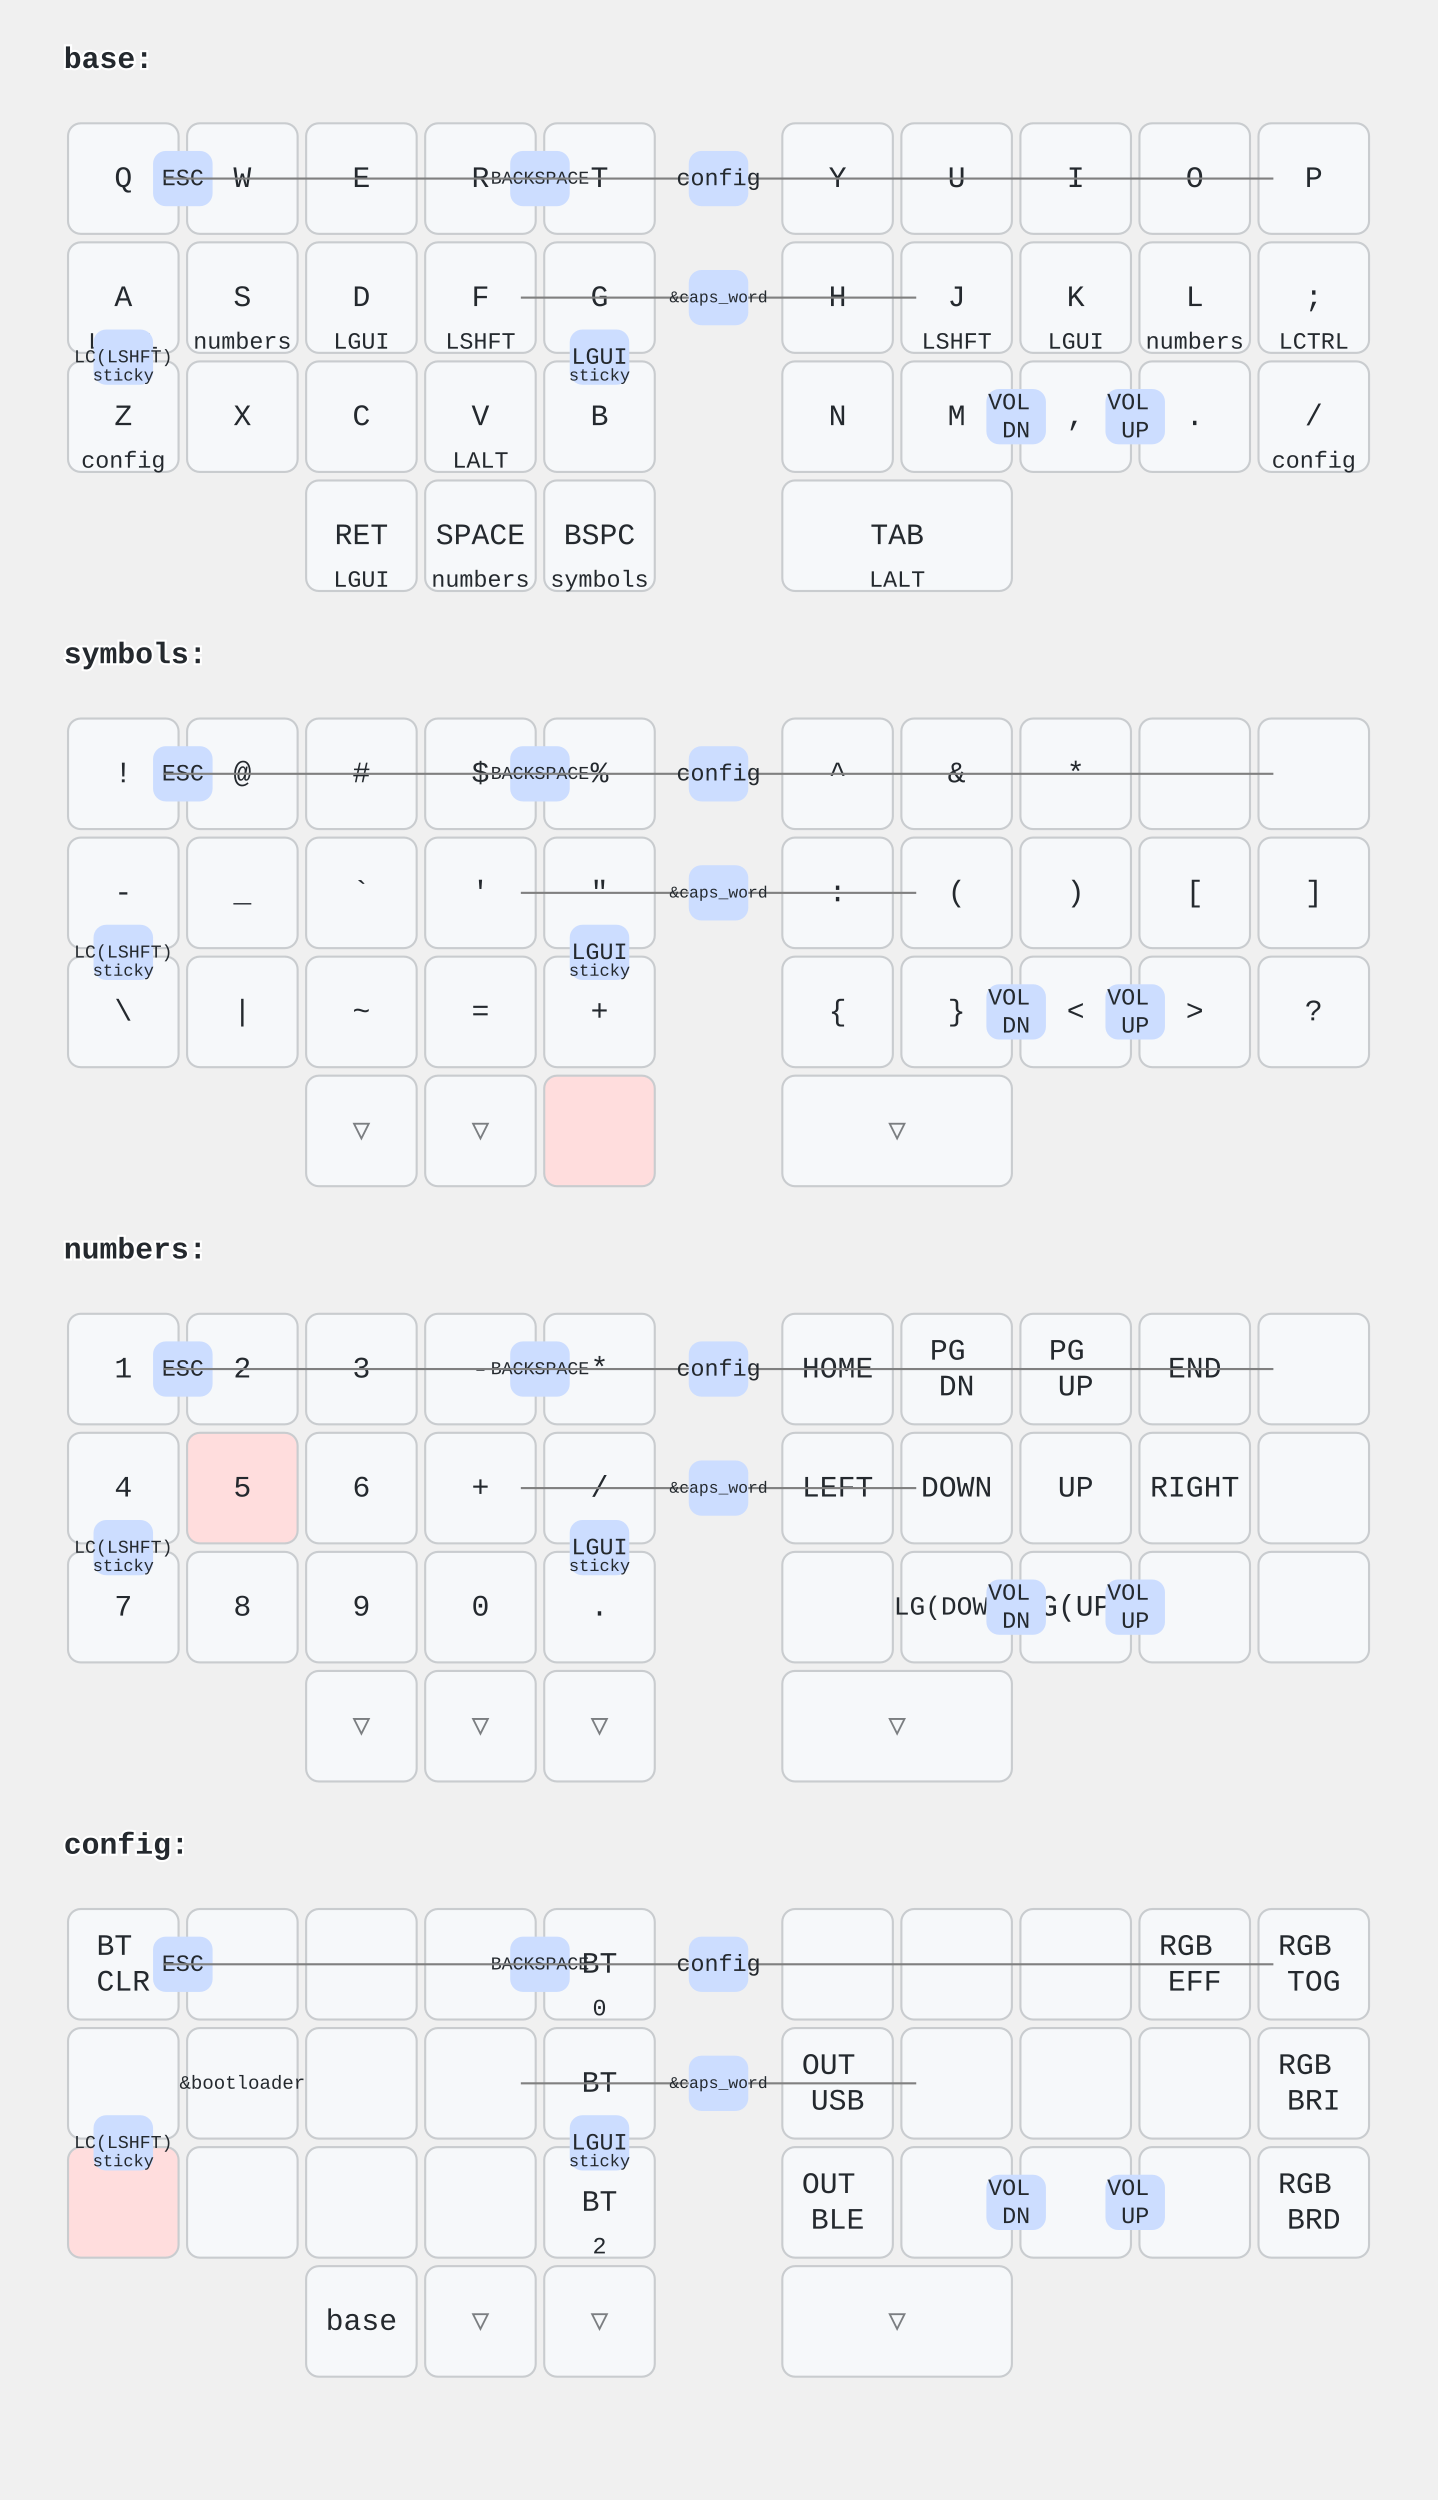
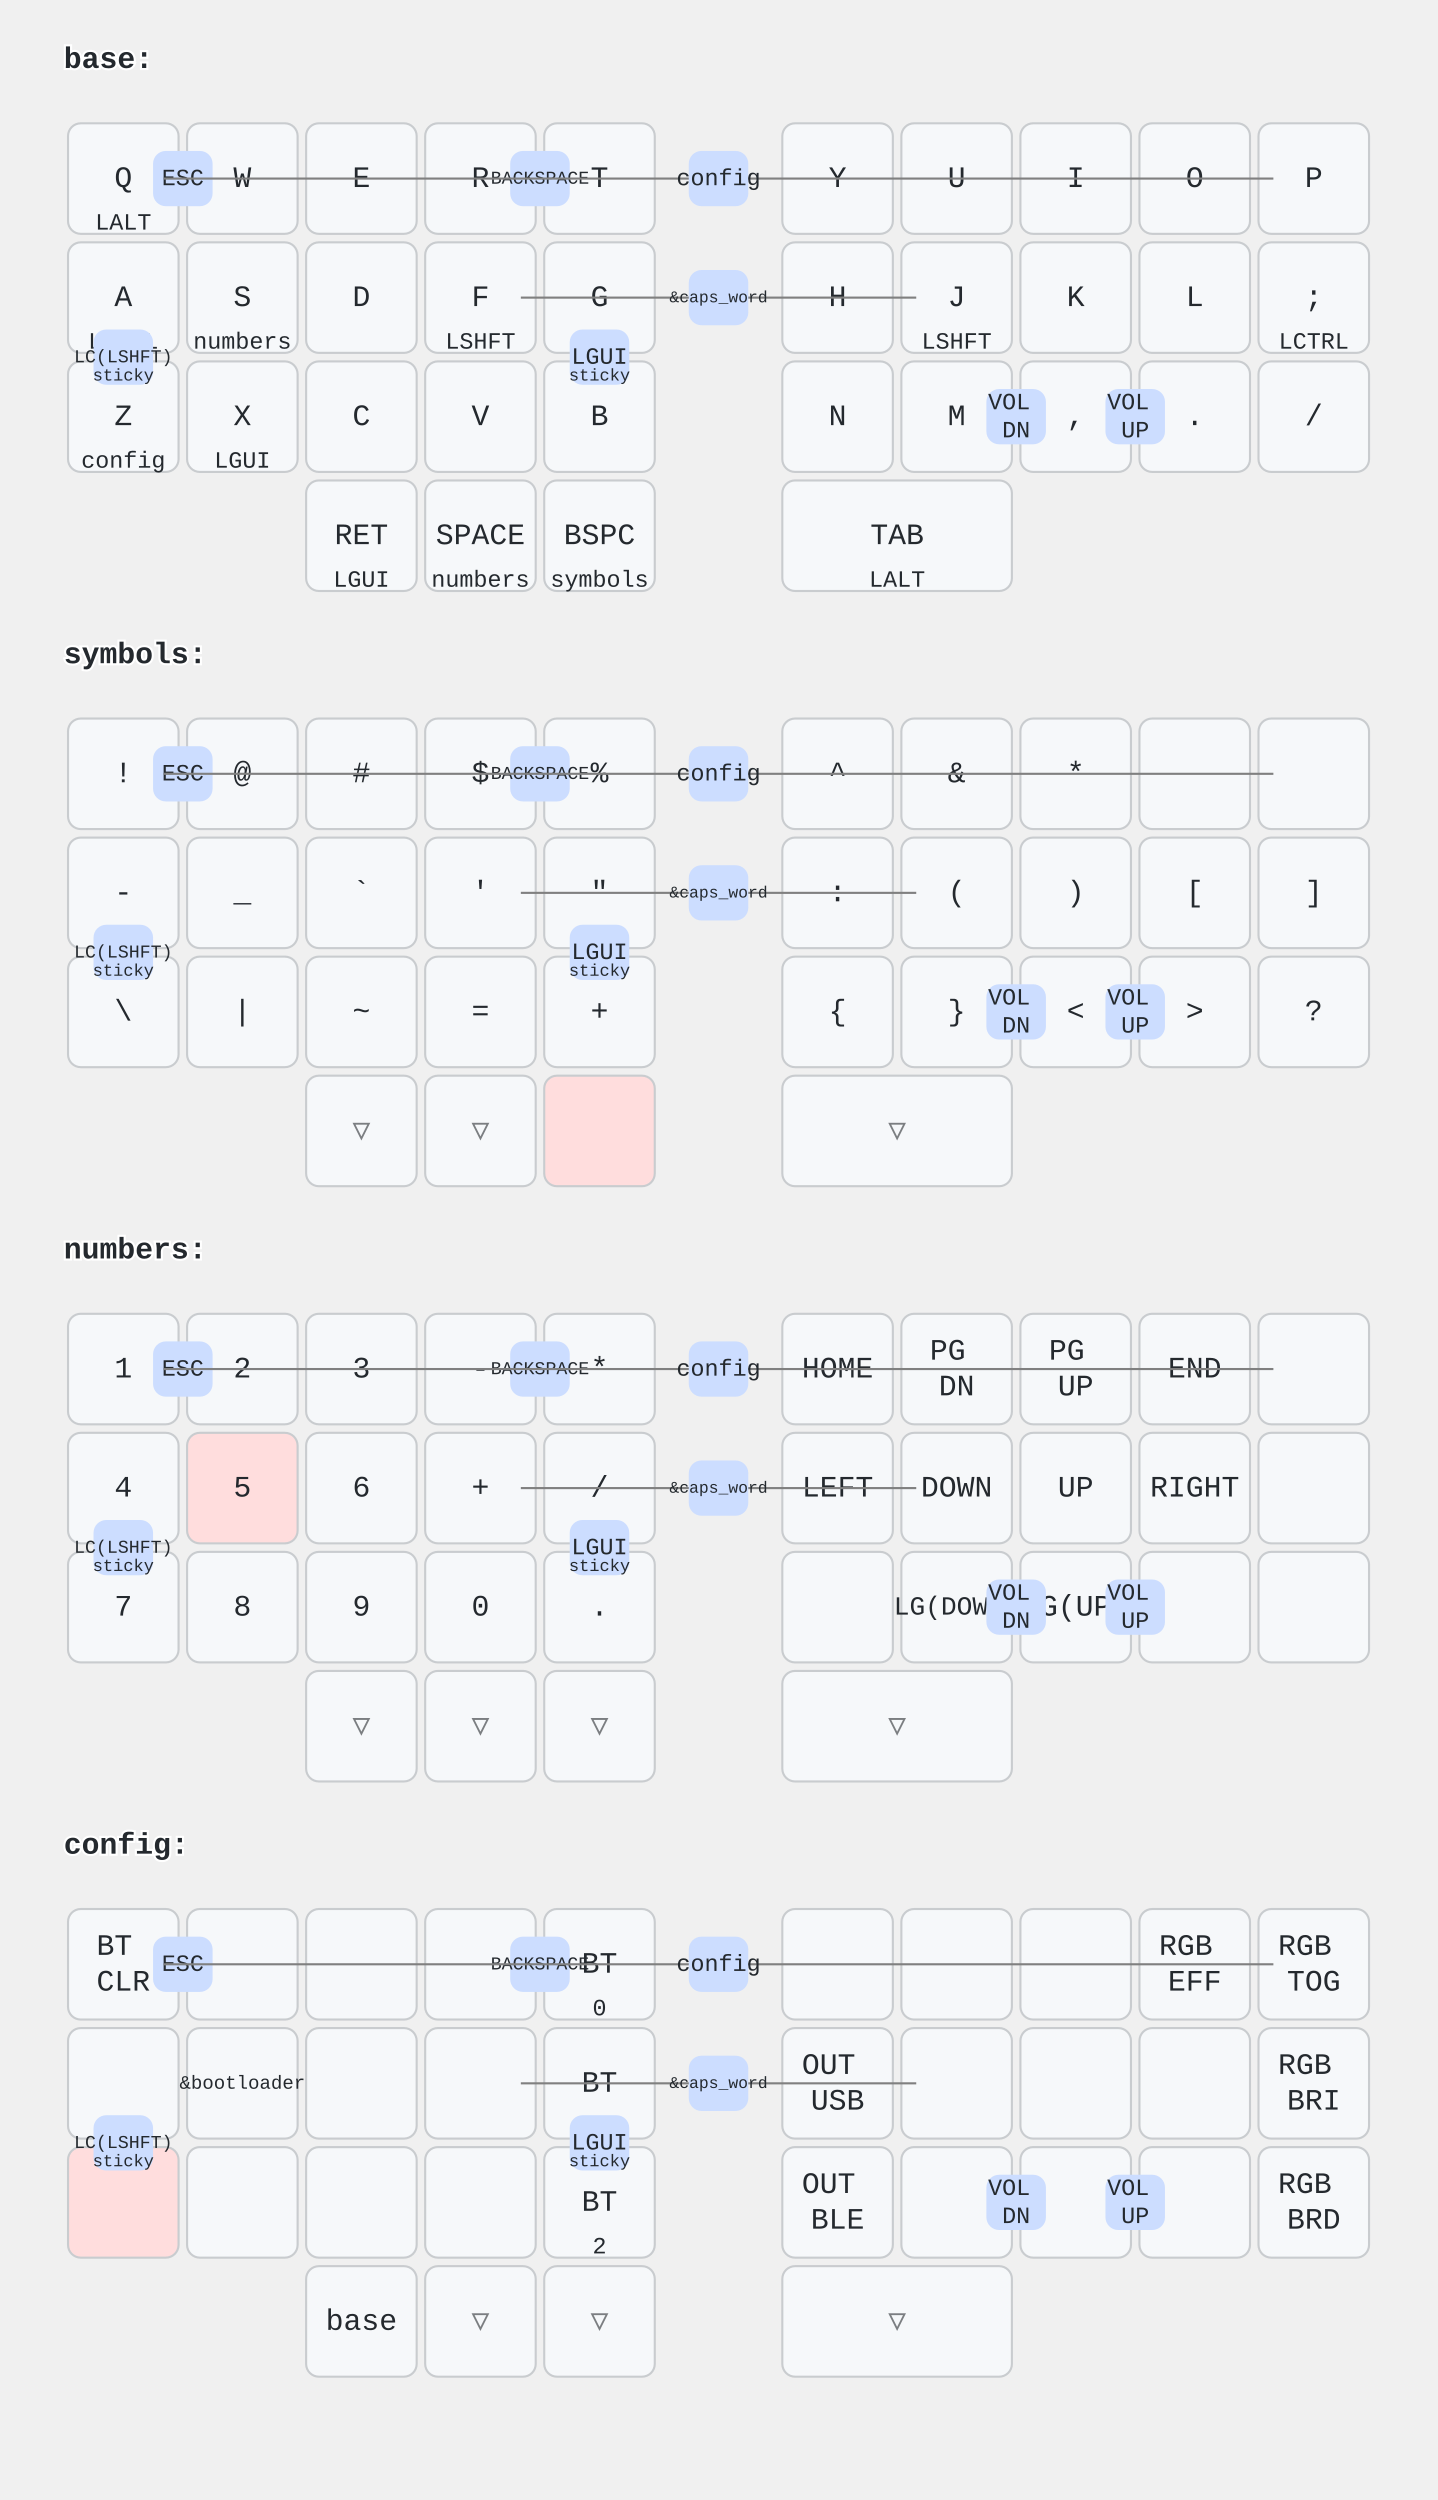
<svg xmlns="http://www.w3.org/2000/svg" width="676" height="1176" viewBox="0 0 676 1176" class="keymap">
  <style>/* inherit to force styles through use tags */
svg path {
    fill: inherit;
}

/* font and background color specifications */
svg.keymap {
    font-family: SFMono-Regular,Consolas,Liberation Mono,Menlo,monospace;
    font-size: 14px;
    font-kerning: normal;
    text-rendering: optimizeLegibility;
    fill: #24292e;
}

/* default key styling */
rect.key {
    fill: #f6f8fa;
    stroke: #c9cccf;
    stroke-width: 1;
}

/* default key side styling, only used is draw_key_sides is set */
rect.side {
    filter: brightness(90%);
}

/* color accent for combo boxes */
rect.combo, rect.combo-separate {
    fill: #cdf;
}

/* color accent for held keys */
rect.held, rect.combo.held {
    fill: #fdd;
}

/* color accent for ghost (optional) keys */
rect.ghost, rect.combo.ghost {
    stroke-dasharray: 4, 4;
    stroke-width: 2;
}

text {
    text-anchor: middle;
    dominant-baseline: middle;
}

/* styling for layer labels */
text.label {
    font-weight: bold;
    text-anchor: start;
    stroke: white;
    stroke-width: 2;
    paint-order: stroke;
}

/* styling for combo tap, and key hold/shifted label text */
text.combo, text.hold, text.shifted {
    font-size: 11px;
}

text.hold {
    text-anchor: middle;
    dominant-baseline: auto;
}

text.shifted {
    text-anchor: middle;
    dominant-baseline: hanging;
}

/* styling for hold/shifted label text in combo box */
text.combo.hold, text.combo.shifted {
    font-size: 8px;
}

/* lighter symbol for transparent keys */
text.trans {
    fill: #7b7e81;
}

/* styling for combo dendrons */
path.combo {
    stroke-width: 1;
    stroke: gray;
    fill: none;
}

/* Start Tabler Icons Cleanup */
/* cannot use height/width with glyphs */
.icon-tabler &gt; path {
    fill: inherit;
    stroke: inherit;
    stroke-width: 2;
}
/* hide tabler's default box */
.icon-tabler &gt; path[stroke="none"][fill="none"] {
    visibility: hidden;
}
/* End Tabler Icons Cleanup */
</style>
  <g transform="translate(30, 0)" class="layer-base">
    <text x="0" y="28" class="label">base:</text>
    <g transform="translate(0, 56)">
      <g transform="translate(28, 28)" class="key keypos-0">
        <rect rx="6" ry="6" x="-26" y="-26" width="52" height="52" class="key" />
        <text x="0" y="0" class="key tap">Q</text>
+         <text x="0" y="24" class="key hold">LALT</text>
      </g>
      <g transform="translate(84, 28)" class="key keypos-1">
        <rect rx="6" ry="6" x="-26" y="-26" width="52" height="52" class="key" />
        <text x="0" y="0" class="key tap">W</text>
      </g>
      <g transform="translate(140, 28)" class="key keypos-2">
        <rect rx="6" ry="6" x="-26" y="-26" width="52" height="52" class="key" />
        <text x="0" y="0" class="key tap">E</text>
      </g>
      <g transform="translate(196, 28)" class="key keypos-3">
        <rect rx="6" ry="6" x="-26" y="-26" width="52" height="52" class="key" />
        <text x="0" y="0" class="key tap">R</text>
      </g>
      <g transform="translate(252, 28)" class="key keypos-4">
        <rect rx="6" ry="6" x="-26" y="-26" width="52" height="52" class="key" />
        <text x="0" y="0" class="key tap">T</text>
      </g>
      <g transform="translate(364, 28)" class="key keypos-5">
        <rect rx="6" ry="6" x="-26" y="-26" width="52" height="52" class="key" />
        <text x="0" y="0" class="key tap">Y</text>
      </g>
      <g transform="translate(420, 28)" class="key keypos-6">
        <rect rx="6" ry="6" x="-26" y="-26" width="52" height="52" class="key" />
        <text x="0" y="0" class="key tap">U</text>
      </g>
      <g transform="translate(476, 28)" class="key keypos-7">
        <rect rx="6" ry="6" x="-26" y="-26" width="52" height="52" class="key" />
        <text x="0" y="0" class="key tap">I</text>
      </g>
      <g transform="translate(532, 28)" class="key keypos-8">
        <rect rx="6" ry="6" x="-26" y="-26" width="52" height="52" class="key" />
        <text x="0" y="0" class="key tap">O</text>
      </g>
      <g transform="translate(588, 28)" class="key keypos-9">
        <rect rx="6" ry="6" x="-26" y="-26" width="52" height="52" class="key" />
        <text x="0" y="0" class="key tap">P</text>
      </g>
      <g transform="translate(28, 84)" class="key keypos-10">
        <rect rx="6" ry="6" x="-26" y="-26" width="52" height="52" class="key" />
        <text x="0" y="0" class="key tap">A</text>
        <text x="0" y="24" class="key hold">LCTRL</text>
      </g>
      <g transform="translate(84, 84)" class="key keypos-11">
        <rect rx="6" ry="6" x="-26" y="-26" width="52" height="52" class="key" />
        <text x="0" y="0" class="key tap">S</text>
        <text x="0" y="24" class="key hold">numbers</text>
      </g>
      <g transform="translate(140, 84)" class="key keypos-12">
        <rect rx="6" ry="6" x="-26" y="-26" width="52" height="52" class="key" />
        <text x="0" y="0" class="key tap">D</text>
-         <text x="0" y="24" class="key hold">LGUI</text>
      </g>
      <g transform="translate(196, 84)" class="key keypos-13">
        <rect rx="6" ry="6" x="-26" y="-26" width="52" height="52" class="key" />
        <text x="0" y="0" class="key tap">F</text>
        <text x="0" y="24" class="key hold">LSHFT</text>
      </g>
      <g transform="translate(252, 84)" class="key keypos-14">
        <rect rx="6" ry="6" x="-26" y="-26" width="52" height="52" class="key" />
        <text x="0" y="0" class="key tap">G</text>
      </g>
      <g transform="translate(364, 84)" class="key keypos-15">
        <rect rx="6" ry="6" x="-26" y="-26" width="52" height="52" class="key" />
        <text x="0" y="0" class="key tap">H</text>
      </g>
      <g transform="translate(420, 84)" class="key keypos-16">
        <rect rx="6" ry="6" x="-26" y="-26" width="52" height="52" class="key" />
        <text x="0" y="0" class="key tap">J</text>
        <text x="0" y="24" class="key hold">LSHFT</text>
      </g>
      <g transform="translate(476, 84)" class="key keypos-17">
        <rect rx="6" ry="6" x="-26" y="-26" width="52" height="52" class="key" />
        <text x="0" y="0" class="key tap">K</text>
-         <text x="0" y="24" class="key hold">LGUI</text>
      </g>
      <g transform="translate(532, 84)" class="key keypos-18">
        <rect rx="6" ry="6" x="-26" y="-26" width="52" height="52" class="key" />
        <text x="0" y="0" class="key tap">L</text>
-         <text x="0" y="24" class="key hold">numbers</text>
      </g>
      <g transform="translate(588, 84)" class="key keypos-19">
        <rect rx="6" ry="6" x="-26" y="-26" width="52" height="52" class="key" />
        <text x="0" y="0" class="key tap">;</text>
        <text x="0" y="24" class="key hold">LCTRL</text>
      </g>
      <g transform="translate(28, 140)" class="key keypos-20">
        <rect rx="6" ry="6" x="-26" y="-26" width="52" height="52" class="key" />
        <text x="0" y="0" class="key tap">Z</text>
        <text x="0" y="24" class="key hold">config</text>
      </g>
      <g transform="translate(84, 140)" class="key keypos-21">
        <rect rx="6" ry="6" x="-26" y="-26" width="52" height="52" class="key" />
        <text x="0" y="0" class="key tap">X</text>
+         <text x="0" y="24" class="key hold">LGUI</text>
      </g>
      <g transform="translate(140, 140)" class="key keypos-22">
        <rect rx="6" ry="6" x="-26" y="-26" width="52" height="52" class="key" />
        <text x="0" y="0" class="key tap">C</text>
      </g>
      <g transform="translate(196, 140)" class="key keypos-23">
        <rect rx="6" ry="6" x="-26" y="-26" width="52" height="52" class="key" />
        <text x="0" y="0" class="key tap">V</text>
-         <text x="0" y="24" class="key hold">LALT</text>
      </g>
      <g transform="translate(252, 140)" class="key keypos-24">
        <rect rx="6" ry="6" x="-26" y="-26" width="52" height="52" class="key" />
        <text x="0" y="0" class="key tap">B</text>
      </g>
      <g transform="translate(364, 140)" class="key keypos-25">
        <rect rx="6" ry="6" x="-26" y="-26" width="52" height="52" class="key" />
        <text x="0" y="0" class="key tap">N</text>
      </g>
      <g transform="translate(420, 140)" class="key keypos-26">
        <rect rx="6" ry="6" x="-26" y="-26" width="52" height="52" class="key" />
        <text x="0" y="0" class="key tap">M</text>
      </g>
      <g transform="translate(476, 140)" class="key keypos-27">
        <rect rx="6" ry="6" x="-26" y="-26" width="52" height="52" class="key" />
        <text x="0" y="0" class="key tap">,</text>
      </g>
      <g transform="translate(532, 140)" class="key keypos-28">
        <rect rx="6" ry="6" x="-26" y="-26" width="52" height="52" class="key" />
        <text x="0" y="0" class="key tap">.</text>
      </g>
      <g transform="translate(588, 140)" class="key keypos-29">
        <rect rx="6" ry="6" x="-26" y="-26" width="52" height="52" class="key" />
        <text x="0" y="0" class="key tap">/</text>
-         <text x="0" y="24" class="key hold">config</text>
      </g>
      <g transform="translate(140, 196)" class="key keypos-30">
        <rect rx="6" ry="6" x="-26" y="-26" width="52" height="52" class="key" />
        <text x="0" y="0" class="key tap">RET</text>
        <text x="0" y="24" class="key hold">LGUI</text>
      </g>
      <g transform="translate(196, 196)" class="key keypos-31">
        <rect rx="6" ry="6" x="-26" y="-26" width="52" height="52" class="key" />
        <text x="0" y="0" class="key tap">SPACE</text>
        <text x="0" y="24" class="key hold">numbers</text>
      </g>
      <g transform="translate(252, 196)" class="key keypos-32">
        <rect rx="6" ry="6" x="-26" y="-26" width="52" height="52" class="key" />
        <text x="0" y="0" class="key tap">BSPC</text>
        <text x="0" y="24" class="key hold">symbols</text>
      </g>
      <g transform="translate(392, 196)" class="key keypos-33">
        <rect rx="6" ry="6" x="-54" y="-26" width="108" height="52" class="key" />
        <text x="0" y="0" class="key tap">TAB</text>
        <text x="0" y="24" class="key hold">LALT</text>
      </g>
      <g class="combo combopos-0">
        <rect rx="6" ry="6" x="42" y="15" width="28" height="26" class="combo" />
        <text x="56" y="28" class="combo tap">ESC</text>
      </g>
      <g class="combo combopos-1">
        <rect rx="6" ry="6" x="238" y="99" width="28" height="26" class="combo" />
        <text x="252" y="112" class="combo tap">LGUI</text>
        <text x="252" y="123" class="combo hold">sticky</text>
      </g>
      <g class="combo combopos-2">
        <rect rx="6" ry="6" x="210" y="15" width="28" height="26" class="combo" />
        <text x="224" y="28" class="combo tap">
          <tspan style="font-size: 78%">BACKSPACE</tspan>
        </text>
      </g>
      <g class="combo combopos-3">
        <rect rx="6" ry="6" x="434" y="127" width="28" height="26" class="combo" />
        <text x="448" y="140" class="combo tap">
          <tspan x="448" dy="-0.6em">VOL</tspan>
          <tspan x="448" dy="1.2em">DN</tspan>
        </text>
      </g>
      <g class="combo combopos-4">
        <rect rx="6" ry="6" x="490" y="127" width="28" height="26" class="combo" />
        <text x="504" y="140" class="combo tap">
          <tspan x="504" dy="-0.6em">VOL</tspan>
          <tspan x="504" dy="1.2em">UP</tspan>
        </text>
      </g>
      <g class="combo combopos-5">
        <path d="M308,84 l-93,0" class="combo" />
        <path d="M308,84 l93,0" class="combo" />
        <rect rx="6" ry="6" x="294" y="71" width="28" height="26" class="combo" />
        <text x="308" y="84" class="combo tap">
          <tspan style="font-size: 70%">&amp;caps_word</tspan>
        </text>
      </g>
      <g class="combo combopos-6">
        <rect rx="6" ry="6" x="14" y="99" width="28" height="26" class="combo" />
        <text x="28" y="112" class="combo tap">
          <tspan style="font-size: 78%">LC(LSHFT)</tspan>
        </text>
        <text x="28" y="123" class="combo hold">sticky</text>
      </g>
      <g class="combo combopos-7">
        <path d="M308,28 l-261,0" class="combo" />
        <path d="M308,28 l261,0" class="combo" />
        <rect rx="6" ry="6" x="294" y="15" width="28" height="26" class="combo" />
        <text x="308" y="28" class="combo tap">config</text>
      </g>
    </g>
  </g>
  <g transform="translate(30, 280)" class="layer-symbols">
    <text x="0" y="28" class="label">symbols:</text>
    <g transform="translate(0, 56)">
      <g transform="translate(28, 28)" class="key keypos-0">
        <rect rx="6" ry="6" x="-26" y="-26" width="52" height="52" class="key" />
        <text x="0" y="0" class="key tap">!</text>
      </g>
      <g transform="translate(84, 28)" class="key keypos-1">
        <rect rx="6" ry="6" x="-26" y="-26" width="52" height="52" class="key" />
        <text x="0" y="0" class="key tap">@</text>
      </g>
      <g transform="translate(140, 28)" class="key keypos-2">
        <rect rx="6" ry="6" x="-26" y="-26" width="52" height="52" class="key" />
        <text x="0" y="0" class="key tap">#</text>
      </g>
      <g transform="translate(196, 28)" class="key keypos-3">
        <rect rx="6" ry="6" x="-26" y="-26" width="52" height="52" class="key" />
        <text x="0" y="0" class="key tap">$</text>
      </g>
      <g transform="translate(252, 28)" class="key keypos-4">
        <rect rx="6" ry="6" x="-26" y="-26" width="52" height="52" class="key" />
        <text x="0" y="0" class="key tap">%</text>
      </g>
      <g transform="translate(364, 28)" class="key keypos-5">
        <rect rx="6" ry="6" x="-26" y="-26" width="52" height="52" class="key" />
        <text x="0" y="0" class="key tap">^</text>
      </g>
      <g transform="translate(420, 28)" class="key keypos-6">
        <rect rx="6" ry="6" x="-26" y="-26" width="52" height="52" class="key" />
        <text x="0" y="0" class="key tap">&amp;</text>
      </g>
      <g transform="translate(476, 28)" class="key keypos-7">
        <rect rx="6" ry="6" x="-26" y="-26" width="52" height="52" class="key" />
        <text x="0" y="0" class="key tap">*</text>
      </g>
      <g transform="translate(532, 28)" class="key keypos-8">
        <rect rx="6" ry="6" x="-26" y="-26" width="52" height="52" class="key" />
      </g>
      <g transform="translate(588, 28)" class="key keypos-9">
        <rect rx="6" ry="6" x="-26" y="-26" width="52" height="52" class="key" />
      </g>
      <g transform="translate(28, 84)" class="key keypos-10">
        <rect rx="6" ry="6" x="-26" y="-26" width="52" height="52" class="key" />
        <text x="0" y="0" class="key tap">-</text>
      </g>
      <g transform="translate(84, 84)" class="key keypos-11">
        <rect rx="6" ry="6" x="-26" y="-26" width="52" height="52" class="key" />
        <text x="0" y="0" class="key tap">_</text>
      </g>
      <g transform="translate(140, 84)" class="key keypos-12">
        <rect rx="6" ry="6" x="-26" y="-26" width="52" height="52" class="key" />
        <text x="0" y="0" class="key tap">`</text>
      </g>
      <g transform="translate(196, 84)" class="key keypos-13">
        <rect rx="6" ry="6" x="-26" y="-26" width="52" height="52" class="key" />
        <text x="0" y="0" class="key tap">'</text>
      </g>
      <g transform="translate(252, 84)" class="key keypos-14">
        <rect rx="6" ry="6" x="-26" y="-26" width="52" height="52" class="key" />
        <text x="0" y="0" class="key tap">"</text>
      </g>
      <g transform="translate(364, 84)" class="key keypos-15">
        <rect rx="6" ry="6" x="-26" y="-26" width="52" height="52" class="key" />
        <text x="0" y="0" class="key tap">:</text>
      </g>
      <g transform="translate(420, 84)" class="key keypos-16">
        <rect rx="6" ry="6" x="-26" y="-26" width="52" height="52" class="key" />
        <text x="0" y="0" class="key tap">(</text>
      </g>
      <g transform="translate(476, 84)" class="key keypos-17">
        <rect rx="6" ry="6" x="-26" y="-26" width="52" height="52" class="key" />
        <text x="0" y="0" class="key tap">)</text>
      </g>
      <g transform="translate(532, 84)" class="key keypos-18">
        <rect rx="6" ry="6" x="-26" y="-26" width="52" height="52" class="key" />
        <text x="0" y="0" class="key tap">[</text>
      </g>
      <g transform="translate(588, 84)" class="key keypos-19">
        <rect rx="6" ry="6" x="-26" y="-26" width="52" height="52" class="key" />
        <text x="0" y="0" class="key tap">]</text>
      </g>
      <g transform="translate(28, 140)" class="key keypos-20">
        <rect rx="6" ry="6" x="-26" y="-26" width="52" height="52" class="key" />
        <text x="0" y="0" class="key tap">\</text>
      </g>
      <g transform="translate(84, 140)" class="key keypos-21">
        <rect rx="6" ry="6" x="-26" y="-26" width="52" height="52" class="key" />
        <text x="0" y="0" class="key tap">|</text>
      </g>
      <g transform="translate(140, 140)" class="key keypos-22">
        <rect rx="6" ry="6" x="-26" y="-26" width="52" height="52" class="key" />
        <text x="0" y="0" class="key tap">~</text>
      </g>
      <g transform="translate(196, 140)" class="key keypos-23">
        <rect rx="6" ry="6" x="-26" y="-26" width="52" height="52" class="key" />
        <text x="0" y="0" class="key tap">=</text>
      </g>
      <g transform="translate(252, 140)" class="key keypos-24">
        <rect rx="6" ry="6" x="-26" y="-26" width="52" height="52" class="key" />
        <text x="0" y="0" class="key tap">+</text>
      </g>
      <g transform="translate(364, 140)" class="key keypos-25">
        <rect rx="6" ry="6" x="-26" y="-26" width="52" height="52" class="key" />
        <text x="0" y="0" class="key tap">{</text>
      </g>
      <g transform="translate(420, 140)" class="key keypos-26">
        <rect rx="6" ry="6" x="-26" y="-26" width="52" height="52" class="key" />
        <text x="0" y="0" class="key tap">}</text>
      </g>
      <g transform="translate(476, 140)" class="key keypos-27">
        <rect rx="6" ry="6" x="-26" y="-26" width="52" height="52" class="key" />
        <text x="0" y="0" class="key tap">&lt;</text>
      </g>
      <g transform="translate(532, 140)" class="key keypos-28">
        <rect rx="6" ry="6" x="-26" y="-26" width="52" height="52" class="key" />
        <text x="0" y="0" class="key tap">&gt;</text>
      </g>
      <g transform="translate(588, 140)" class="key keypos-29">
        <rect rx="6" ry="6" x="-26" y="-26" width="52" height="52" class="key" />
        <text x="0" y="0" class="key tap">?</text>
      </g>
      <g transform="translate(140, 196)" class="key trans keypos-30">
        <rect rx="6" ry="6" x="-26" y="-26" width="52" height="52" class="key trans" />
        <text x="0" y="0" class="key trans tap">▽</text>
      </g>
      <g transform="translate(196, 196)" class="key trans keypos-31">
        <rect rx="6" ry="6" x="-26" y="-26" width="52" height="52" class="key trans" />
        <text x="0" y="0" class="key trans tap">▽</text>
      </g>
      <g transform="translate(252, 196)" class="key held keypos-32">
        <rect rx="6" ry="6" x="-26" y="-26" width="52" height="52" class="key held" />
      </g>
      <g transform="translate(392, 196)" class="key trans keypos-33">
        <rect rx="6" ry="6" x="-54" y="-26" width="108" height="52" class="key trans" />
        <text x="0" y="0" class="key trans tap">▽</text>
      </g>
      <g class="combo combopos-0">
        <rect rx="6" ry="6" x="42" y="15" width="28" height="26" class="combo" />
        <text x="56" y="28" class="combo tap">ESC</text>
      </g>
      <g class="combo combopos-1">
        <rect rx="6" ry="6" x="238" y="99" width="28" height="26" class="combo" />
        <text x="252" y="112" class="combo tap">LGUI</text>
        <text x="252" y="123" class="combo hold">sticky</text>
      </g>
      <g class="combo combopos-2">
        <rect rx="6" ry="6" x="210" y="15" width="28" height="26" class="combo" />
        <text x="224" y="28" class="combo tap">
          <tspan style="font-size: 78%">BACKSPACE</tspan>
        </text>
      </g>
      <g class="combo combopos-3">
        <rect rx="6" ry="6" x="434" y="127" width="28" height="26" class="combo" />
        <text x="448" y="140" class="combo tap">
          <tspan x="448" dy="-0.6em">VOL</tspan>
          <tspan x="448" dy="1.2em">DN</tspan>
        </text>
      </g>
      <g class="combo combopos-4">
        <rect rx="6" ry="6" x="490" y="127" width="28" height="26" class="combo" />
        <text x="504" y="140" class="combo tap">
          <tspan x="504" dy="-0.6em">VOL</tspan>
          <tspan x="504" dy="1.2em">UP</tspan>
        </text>
      </g>
      <g class="combo combopos-5">
        <path d="M308,84 l-93,0" class="combo" />
        <path d="M308,84 l93,0" class="combo" />
        <rect rx="6" ry="6" x="294" y="71" width="28" height="26" class="combo" />
        <text x="308" y="84" class="combo tap">
          <tspan style="font-size: 70%">&amp;caps_word</tspan>
        </text>
      </g>
      <g class="combo combopos-6">
        <rect rx="6" ry="6" x="14" y="99" width="28" height="26" class="combo" />
        <text x="28" y="112" class="combo tap">
          <tspan style="font-size: 78%">LC(LSHFT)</tspan>
        </text>
        <text x="28" y="123" class="combo hold">sticky</text>
      </g>
      <g class="combo combopos-7">
        <path d="M308,28 l-261,0" class="combo" />
        <path d="M308,28 l261,0" class="combo" />
        <rect rx="6" ry="6" x="294" y="15" width="28" height="26" class="combo" />
        <text x="308" y="28" class="combo tap">config</text>
      </g>
    </g>
  </g>
  <g transform="translate(30, 560)" class="layer-numbers">
    <text x="0" y="28" class="label">numbers:</text>
    <g transform="translate(0, 56)">
      <g transform="translate(28, 28)" class="key keypos-0">
        <rect rx="6" ry="6" x="-26" y="-26" width="52" height="52" class="key" />
        <text x="0" y="0" class="key tap">1</text>
      </g>
      <g transform="translate(84, 28)" class="key keypos-1">
        <rect rx="6" ry="6" x="-26" y="-26" width="52" height="52" class="key" />
        <text x="0" y="0" class="key tap">2</text>
      </g>
      <g transform="translate(140, 28)" class="key keypos-2">
        <rect rx="6" ry="6" x="-26" y="-26" width="52" height="52" class="key" />
        <text x="0" y="0" class="key tap">3</text>
      </g>
      <g transform="translate(196, 28)" class="key keypos-3">
        <rect rx="6" ry="6" x="-26" y="-26" width="52" height="52" class="key" />
        <text x="0" y="0" class="key tap">-</text>
      </g>
      <g transform="translate(252, 28)" class="key keypos-4">
        <rect rx="6" ry="6" x="-26" y="-26" width="52" height="52" class="key" />
        <text x="0" y="0" class="key tap">*</text>
      </g>
      <g transform="translate(364, 28)" class="key keypos-5">
        <rect rx="6" ry="6" x="-26" y="-26" width="52" height="52" class="key" />
        <text x="0" y="0" class="key tap">HOME</text>
      </g>
      <g transform="translate(420, 28)" class="key keypos-6">
        <rect rx="6" ry="6" x="-26" y="-26" width="52" height="52" class="key" />
        <text x="0" y="0" class="key tap">
          <tspan x="0" dy="-0.6em">PG</tspan>
          <tspan x="0" dy="1.2em">DN</tspan>
        </text>
      </g>
      <g transform="translate(476, 28)" class="key keypos-7">
        <rect rx="6" ry="6" x="-26" y="-26" width="52" height="52" class="key" />
        <text x="0" y="0" class="key tap">
          <tspan x="0" dy="-0.6em">PG</tspan>
          <tspan x="0" dy="1.2em">UP</tspan>
        </text>
      </g>
      <g transform="translate(532, 28)" class="key keypos-8">
        <rect rx="6" ry="6" x="-26" y="-26" width="52" height="52" class="key" />
        <text x="0" y="0" class="key tap">END</text>
      </g>
      <g transform="translate(588, 28)" class="key keypos-9">
        <rect rx="6" ry="6" x="-26" y="-26" width="52" height="52" class="key" />
      </g>
      <g transform="translate(28, 84)" class="key keypos-10">
        <rect rx="6" ry="6" x="-26" y="-26" width="52" height="52" class="key" />
        <text x="0" y="0" class="key tap">4</text>
      </g>
      <g transform="translate(84, 84)" class="key held keypos-11">
        <rect rx="6" ry="6" x="-26" y="-26" width="52" height="52" class="key held" />
        <text x="0" y="0" class="key held tap">5</text>
      </g>
      <g transform="translate(140, 84)" class="key keypos-12">
        <rect rx="6" ry="6" x="-26" y="-26" width="52" height="52" class="key" />
        <text x="0" y="0" class="key tap">6</text>
      </g>
      <g transform="translate(196, 84)" class="key keypos-13">
        <rect rx="6" ry="6" x="-26" y="-26" width="52" height="52" class="key" />
        <text x="0" y="0" class="key tap">+</text>
      </g>
      <g transform="translate(252, 84)" class="key keypos-14">
        <rect rx="6" ry="6" x="-26" y="-26" width="52" height="52" class="key" />
        <text x="0" y="0" class="key tap">/</text>
      </g>
      <g transform="translate(364, 84)" class="key keypos-15">
        <rect rx="6" ry="6" x="-26" y="-26" width="52" height="52" class="key" />
        <text x="0" y="0" class="key tap">LEFT</text>
      </g>
      <g transform="translate(420, 84)" class="key keypos-16">
        <rect rx="6" ry="6" x="-26" y="-26" width="52" height="52" class="key" />
        <text x="0" y="0" class="key tap">DOWN</text>
      </g>
      <g transform="translate(476, 84)" class="key keypos-17">
        <rect rx="6" ry="6" x="-26" y="-26" width="52" height="52" class="key" />
        <text x="0" y="0" class="key tap">UP</text>
      </g>
      <g transform="translate(532, 84)" class="key keypos-18">
        <rect rx="6" ry="6" x="-26" y="-26" width="52" height="52" class="key" />
        <text x="0" y="0" class="key tap">RIGHT</text>
      </g>
      <g transform="translate(588, 84)" class="key keypos-19">
        <rect rx="6" ry="6" x="-26" y="-26" width="52" height="52" class="key" />
      </g>
      <g transform="translate(28, 140)" class="key keypos-20">
        <rect rx="6" ry="6" x="-26" y="-26" width="52" height="52" class="key" />
        <text x="0" y="0" class="key tap">7</text>
      </g>
      <g transform="translate(84, 140)" class="key keypos-21">
        <rect rx="6" ry="6" x="-26" y="-26" width="52" height="52" class="key" />
        <text x="0" y="0" class="key tap">8</text>
      </g>
      <g transform="translate(140, 140)" class="key keypos-22">
        <rect rx="6" ry="6" x="-26" y="-26" width="52" height="52" class="key" />
        <text x="0" y="0" class="key tap">9</text>
      </g>
      <g transform="translate(196, 140)" class="key keypos-23">
        <rect rx="6" ry="6" x="-26" y="-26" width="52" height="52" class="key" />
        <text x="0" y="0" class="key tap">0</text>
      </g>
      <g transform="translate(252, 140)" class="key keypos-24">
        <rect rx="6" ry="6" x="-26" y="-26" width="52" height="52" class="key" />
        <text x="0" y="0" class="key tap">.</text>
      </g>
      <g transform="translate(364, 140)" class="key keypos-25">
        <rect rx="6" ry="6" x="-26" y="-26" width="52" height="52" class="key" />
      </g>
      <g transform="translate(420, 140)" class="key keypos-26">
        <rect rx="6" ry="6" x="-26" y="-26" width="52" height="52" class="key" />
        <text x="0" y="0" class="key tap">
          <tspan style="font-size: 88%">LG(DOWN)</tspan>
        </text>
      </g>
      <g transform="translate(476, 140)" class="key keypos-27">
        <rect rx="6" ry="6" x="-26" y="-26" width="52" height="52" class="key" />
        <text x="0" y="0" class="key tap">LG(UP)</text>
      </g>
      <g transform="translate(532, 140)" class="key keypos-28">
        <rect rx="6" ry="6" x="-26" y="-26" width="52" height="52" class="key" />
      </g>
      <g transform="translate(588, 140)" class="key keypos-29">
        <rect rx="6" ry="6" x="-26" y="-26" width="52" height="52" class="key" />
      </g>
      <g transform="translate(140, 196)" class="key trans keypos-30">
        <rect rx="6" ry="6" x="-26" y="-26" width="52" height="52" class="key trans" />
        <text x="0" y="0" class="key trans tap">▽</text>
      </g>
      <g transform="translate(196, 196)" class="key trans keypos-31">
        <rect rx="6" ry="6" x="-26" y="-26" width="52" height="52" class="key trans" />
        <text x="0" y="0" class="key trans tap">▽</text>
      </g>
      <g transform="translate(252, 196)" class="key trans keypos-32">
        <rect rx="6" ry="6" x="-26" y="-26" width="52" height="52" class="key trans" />
        <text x="0" y="0" class="key trans tap">▽</text>
      </g>
      <g transform="translate(392, 196)" class="key trans keypos-33">
        <rect rx="6" ry="6" x="-54" y="-26" width="108" height="52" class="key trans" />
        <text x="0" y="0" class="key trans tap">▽</text>
      </g>
      <g class="combo combopos-0">
        <rect rx="6" ry="6" x="42" y="15" width="28" height="26" class="combo" />
        <text x="56" y="28" class="combo tap">ESC</text>
      </g>
      <g class="combo combopos-1">
        <rect rx="6" ry="6" x="238" y="99" width="28" height="26" class="combo" />
        <text x="252" y="112" class="combo tap">LGUI</text>
        <text x="252" y="123" class="combo hold">sticky</text>
      </g>
      <g class="combo combopos-2">
        <rect rx="6" ry="6" x="210" y="15" width="28" height="26" class="combo" />
        <text x="224" y="28" class="combo tap">
          <tspan style="font-size: 78%">BACKSPACE</tspan>
        </text>
      </g>
      <g class="combo combopos-3">
        <rect rx="6" ry="6" x="434" y="127" width="28" height="26" class="combo" />
        <text x="448" y="140" class="combo tap">
          <tspan x="448" dy="-0.6em">VOL</tspan>
          <tspan x="448" dy="1.2em">DN</tspan>
        </text>
      </g>
      <g class="combo combopos-4">
        <rect rx="6" ry="6" x="490" y="127" width="28" height="26" class="combo" />
        <text x="504" y="140" class="combo tap">
          <tspan x="504" dy="-0.6em">VOL</tspan>
          <tspan x="504" dy="1.2em">UP</tspan>
        </text>
      </g>
      <g class="combo combopos-5">
        <path d="M308,84 l-93,0" class="combo" />
        <path d="M308,84 l93,0" class="combo" />
        <rect rx="6" ry="6" x="294" y="71" width="28" height="26" class="combo" />
        <text x="308" y="84" class="combo tap">
          <tspan style="font-size: 70%">&amp;caps_word</tspan>
        </text>
      </g>
      <g class="combo combopos-6">
        <rect rx="6" ry="6" x="14" y="99" width="28" height="26" class="combo" />
        <text x="28" y="112" class="combo tap">
          <tspan style="font-size: 78%">LC(LSHFT)</tspan>
        </text>
        <text x="28" y="123" class="combo hold">sticky</text>
      </g>
      <g class="combo combopos-7">
        <path d="M308,28 l-261,0" class="combo" />
        <path d="M308,28 l261,0" class="combo" />
        <rect rx="6" ry="6" x="294" y="15" width="28" height="26" class="combo" />
        <text x="308" y="28" class="combo tap">config</text>
      </g>
    </g>
  </g>
  <g transform="translate(30, 840)" class="layer-config">
    <text x="0" y="28" class="label">config:</text>
    <g transform="translate(0, 56)">
      <g transform="translate(28, 28)" class="key keypos-0">
        <rect rx="6" ry="6" x="-26" y="-26" width="52" height="52" class="key" />
        <text x="0" y="0" class="key tap">
          <tspan x="0" dy="-0.6em">BT</tspan>
          <tspan x="0" dy="1.2em">CLR</tspan>
        </text>
      </g>
      <g transform="translate(84, 28)" class="key keypos-1">
        <rect rx="6" ry="6" x="-26" y="-26" width="52" height="52" class="key" />
      </g>
      <g transform="translate(140, 28)" class="key keypos-2">
        <rect rx="6" ry="6" x="-26" y="-26" width="52" height="52" class="key" />
      </g>
      <g transform="translate(196, 28)" class="key keypos-3">
        <rect rx="6" ry="6" x="-26" y="-26" width="52" height="52" class="key" />
      </g>
      <g transform="translate(252, 28)" class="key keypos-4">
        <rect rx="6" ry="6" x="-26" y="-26" width="52" height="52" class="key" />
        <text x="0" y="0" class="key tap">BT</text>
        <text x="0" y="24" class="key hold">0</text>
      </g>
      <g transform="translate(364, 28)" class="key keypos-5">
        <rect rx="6" ry="6" x="-26" y="-26" width="52" height="52" class="key" />
      </g>
      <g transform="translate(420, 28)" class="key keypos-6">
        <rect rx="6" ry="6" x="-26" y="-26" width="52" height="52" class="key" />
      </g>
      <g transform="translate(476, 28)" class="key keypos-7">
        <rect rx="6" ry="6" x="-26" y="-26" width="52" height="52" class="key" />
      </g>
      <g transform="translate(532, 28)" class="key keypos-8">
        <rect rx="6" ry="6" x="-26" y="-26" width="52" height="52" class="key" />
        <text x="0" y="0" class="key tap">
          <tspan x="0" dy="-0.6em">RGB</tspan>
          <tspan x="0" dy="1.2em">EFF</tspan>
        </text>
      </g>
      <g transform="translate(588, 28)" class="key keypos-9">
        <rect rx="6" ry="6" x="-26" y="-26" width="52" height="52" class="key" />
        <text x="0" y="0" class="key tap">
          <tspan x="0" dy="-0.6em">RGB</tspan>
          <tspan x="0" dy="1.2em">TOG</tspan>
        </text>
      </g>
      <g transform="translate(28, 84)" class="key keypos-10">
        <rect rx="6" ry="6" x="-26" y="-26" width="52" height="52" class="key" />
      </g>
      <g transform="translate(84, 84)" class="key keypos-11">
        <rect rx="6" ry="6" x="-26" y="-26" width="52" height="52" class="key" />
        <text x="0" y="0" class="key tap">
          <tspan style="font-size: 64%">&amp;bootloader</tspan>
        </text>
      </g>
      <g transform="translate(140, 84)" class="key keypos-12">
        <rect rx="6" ry="6" x="-26" y="-26" width="52" height="52" class="key" />
      </g>
      <g transform="translate(196, 84)" class="key keypos-13">
        <rect rx="6" ry="6" x="-26" y="-26" width="52" height="52" class="key" />
      </g>
      <g transform="translate(252, 84)" class="key keypos-14">
        <rect rx="6" ry="6" x="-26" y="-26" width="52" height="52" class="key" />
        <text x="0" y="0" class="key tap">BT</text>
        <text x="0" y="24" class="key hold">1</text>
      </g>
      <g transform="translate(364, 84)" class="key keypos-15">
        <rect rx="6" ry="6" x="-26" y="-26" width="52" height="52" class="key" />
        <text x="0" y="0" class="key tap">
          <tspan x="0" dy="-0.6em">OUT</tspan>
          <tspan x="0" dy="1.2em">USB</tspan>
        </text>
      </g>
      <g transform="translate(420, 84)" class="key keypos-16">
        <rect rx="6" ry="6" x="-26" y="-26" width="52" height="52" class="key" />
      </g>
      <g transform="translate(476, 84)" class="key keypos-17">
        <rect rx="6" ry="6" x="-26" y="-26" width="52" height="52" class="key" />
      </g>
      <g transform="translate(532, 84)" class="key keypos-18">
        <rect rx="6" ry="6" x="-26" y="-26" width="52" height="52" class="key" />
      </g>
      <g transform="translate(588, 84)" class="key keypos-19">
        <rect rx="6" ry="6" x="-26" y="-26" width="52" height="52" class="key" />
        <text x="0" y="0" class="key tap">
          <tspan x="0" dy="-0.6em">RGB</tspan>
          <tspan x="0" dy="1.2em">BRI</tspan>
        </text>
      </g>
      <g transform="translate(28, 140)" class="key held keypos-20">
        <rect rx="6" ry="6" x="-26" y="-26" width="52" height="52" class="key held" />
      </g>
      <g transform="translate(84, 140)" class="key keypos-21">
        <rect rx="6" ry="6" x="-26" y="-26" width="52" height="52" class="key" />
      </g>
      <g transform="translate(140, 140)" class="key keypos-22">
        <rect rx="6" ry="6" x="-26" y="-26" width="52" height="52" class="key" />
      </g>
      <g transform="translate(196, 140)" class="key keypos-23">
        <rect rx="6" ry="6" x="-26" y="-26" width="52" height="52" class="key" />
      </g>
      <g transform="translate(252, 140)" class="key keypos-24">
        <rect rx="6" ry="6" x="-26" y="-26" width="52" height="52" class="key" />
        <text x="0" y="0" class="key tap">BT</text>
        <text x="0" y="24" class="key hold">2</text>
      </g>
      <g transform="translate(364, 140)" class="key keypos-25">
        <rect rx="6" ry="6" x="-26" y="-26" width="52" height="52" class="key" />
        <text x="0" y="0" class="key tap">
          <tspan x="0" dy="-0.6em">OUT</tspan>
          <tspan x="0" dy="1.2em">BLE</tspan>
        </text>
      </g>
      <g transform="translate(420, 140)" class="key keypos-26">
        <rect rx="6" ry="6" x="-26" y="-26" width="52" height="52" class="key" />
      </g>
      <g transform="translate(476, 140)" class="key keypos-27">
        <rect rx="6" ry="6" x="-26" y="-26" width="52" height="52" class="key" />
      </g>
      <g transform="translate(532, 140)" class="key keypos-28">
        <rect rx="6" ry="6" x="-26" y="-26" width="52" height="52" class="key" />
      </g>
      <g transform="translate(588, 140)" class="key keypos-29">
        <rect rx="6" ry="6" x="-26" y="-26" width="52" height="52" class="key" />
        <text x="0" y="0" class="key tap">
          <tspan x="0" dy="-0.6em">RGB</tspan>
          <tspan x="0" dy="1.2em">BRD</tspan>
        </text>
      </g>
      <g transform="translate(140, 196)" class="key keypos-30">
        <rect rx="6" ry="6" x="-26" y="-26" width="52" height="52" class="key" />
        <text x="0" y="0" class="key tap">base</text>
      </g>
      <g transform="translate(196, 196)" class="key trans keypos-31">
        <rect rx="6" ry="6" x="-26" y="-26" width="52" height="52" class="key trans" />
        <text x="0" y="0" class="key trans tap">▽</text>
      </g>
      <g transform="translate(252, 196)" class="key trans keypos-32">
        <rect rx="6" ry="6" x="-26" y="-26" width="52" height="52" class="key trans" />
        <text x="0" y="0" class="key trans tap">▽</text>
      </g>
      <g transform="translate(392, 196)" class="key trans keypos-33">
        <rect rx="6" ry="6" x="-54" y="-26" width="108" height="52" class="key trans" />
        <text x="0" y="0" class="key trans tap">▽</text>
      </g>
      <g class="combo combopos-0">
        <rect rx="6" ry="6" x="42" y="15" width="28" height="26" class="combo" />
        <text x="56" y="28" class="combo tap">ESC</text>
      </g>
      <g class="combo combopos-1">
        <rect rx="6" ry="6" x="238" y="99" width="28" height="26" class="combo" />
        <text x="252" y="112" class="combo tap">LGUI</text>
        <text x="252" y="123" class="combo hold">sticky</text>
      </g>
      <g class="combo combopos-2">
        <rect rx="6" ry="6" x="210" y="15" width="28" height="26" class="combo" />
        <text x="224" y="28" class="combo tap">
          <tspan style="font-size: 78%">BACKSPACE</tspan>
        </text>
      </g>
      <g class="combo combopos-3">
        <rect rx="6" ry="6" x="434" y="127" width="28" height="26" class="combo" />
        <text x="448" y="140" class="combo tap">
          <tspan x="448" dy="-0.6em">VOL</tspan>
          <tspan x="448" dy="1.2em">DN</tspan>
        </text>
      </g>
      <g class="combo combopos-4">
        <rect rx="6" ry="6" x="490" y="127" width="28" height="26" class="combo" />
        <text x="504" y="140" class="combo tap">
          <tspan x="504" dy="-0.6em">VOL</tspan>
          <tspan x="504" dy="1.2em">UP</tspan>
        </text>
      </g>
      <g class="combo combopos-5">
        <path d="M308,84 l-93,0" class="combo" />
        <path d="M308,84 l93,0" class="combo" />
        <rect rx="6" ry="6" x="294" y="71" width="28" height="26" class="combo" />
        <text x="308" y="84" class="combo tap">
          <tspan style="font-size: 70%">&amp;caps_word</tspan>
        </text>
      </g>
      <g class="combo combopos-6">
        <rect rx="6" ry="6" x="14" y="99" width="28" height="26" class="combo" />
        <text x="28" y="112" class="combo tap">
          <tspan style="font-size: 78%">LC(LSHFT)</tspan>
        </text>
        <text x="28" y="123" class="combo hold">sticky</text>
      </g>
      <g class="combo combopos-7">
        <path d="M308,28 l-261,0" class="combo" />
        <path d="M308,28 l261,0" class="combo" />
        <rect rx="6" ry="6" x="294" y="15" width="28" height="26" class="combo" />
        <text x="308" y="28" class="combo tap">config</text>
      </g>
    </g>
  </g>
</svg>
